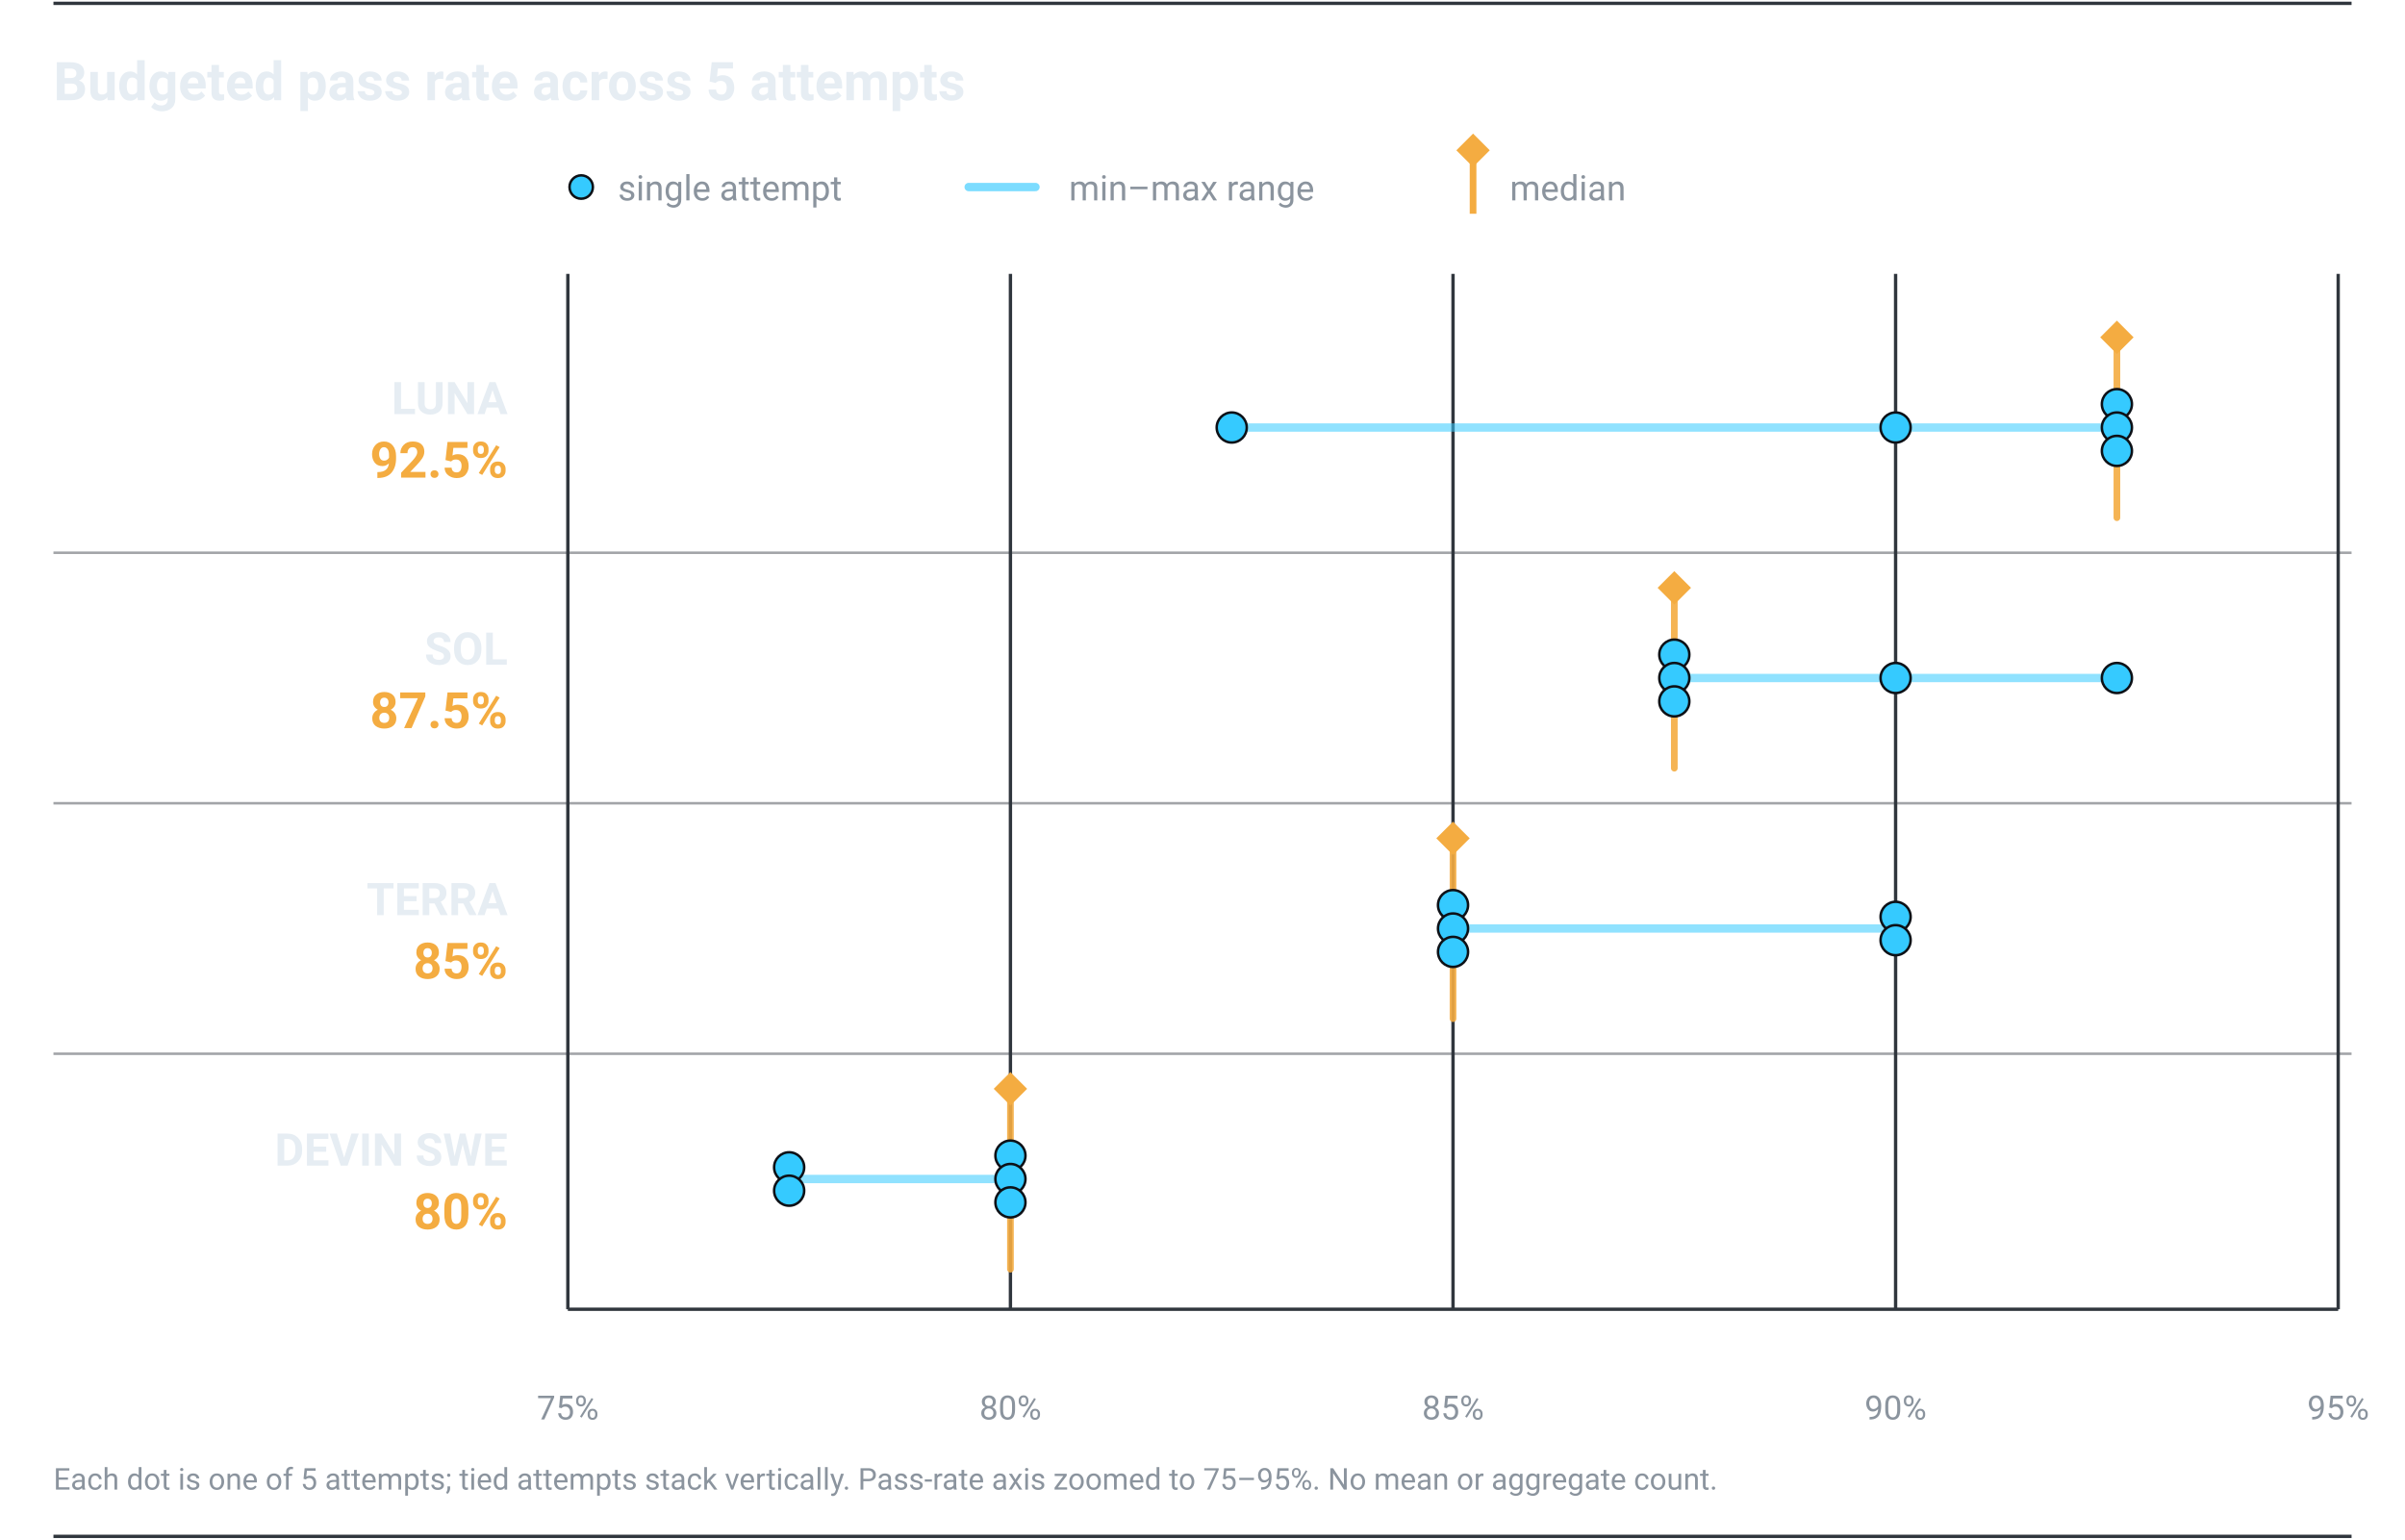
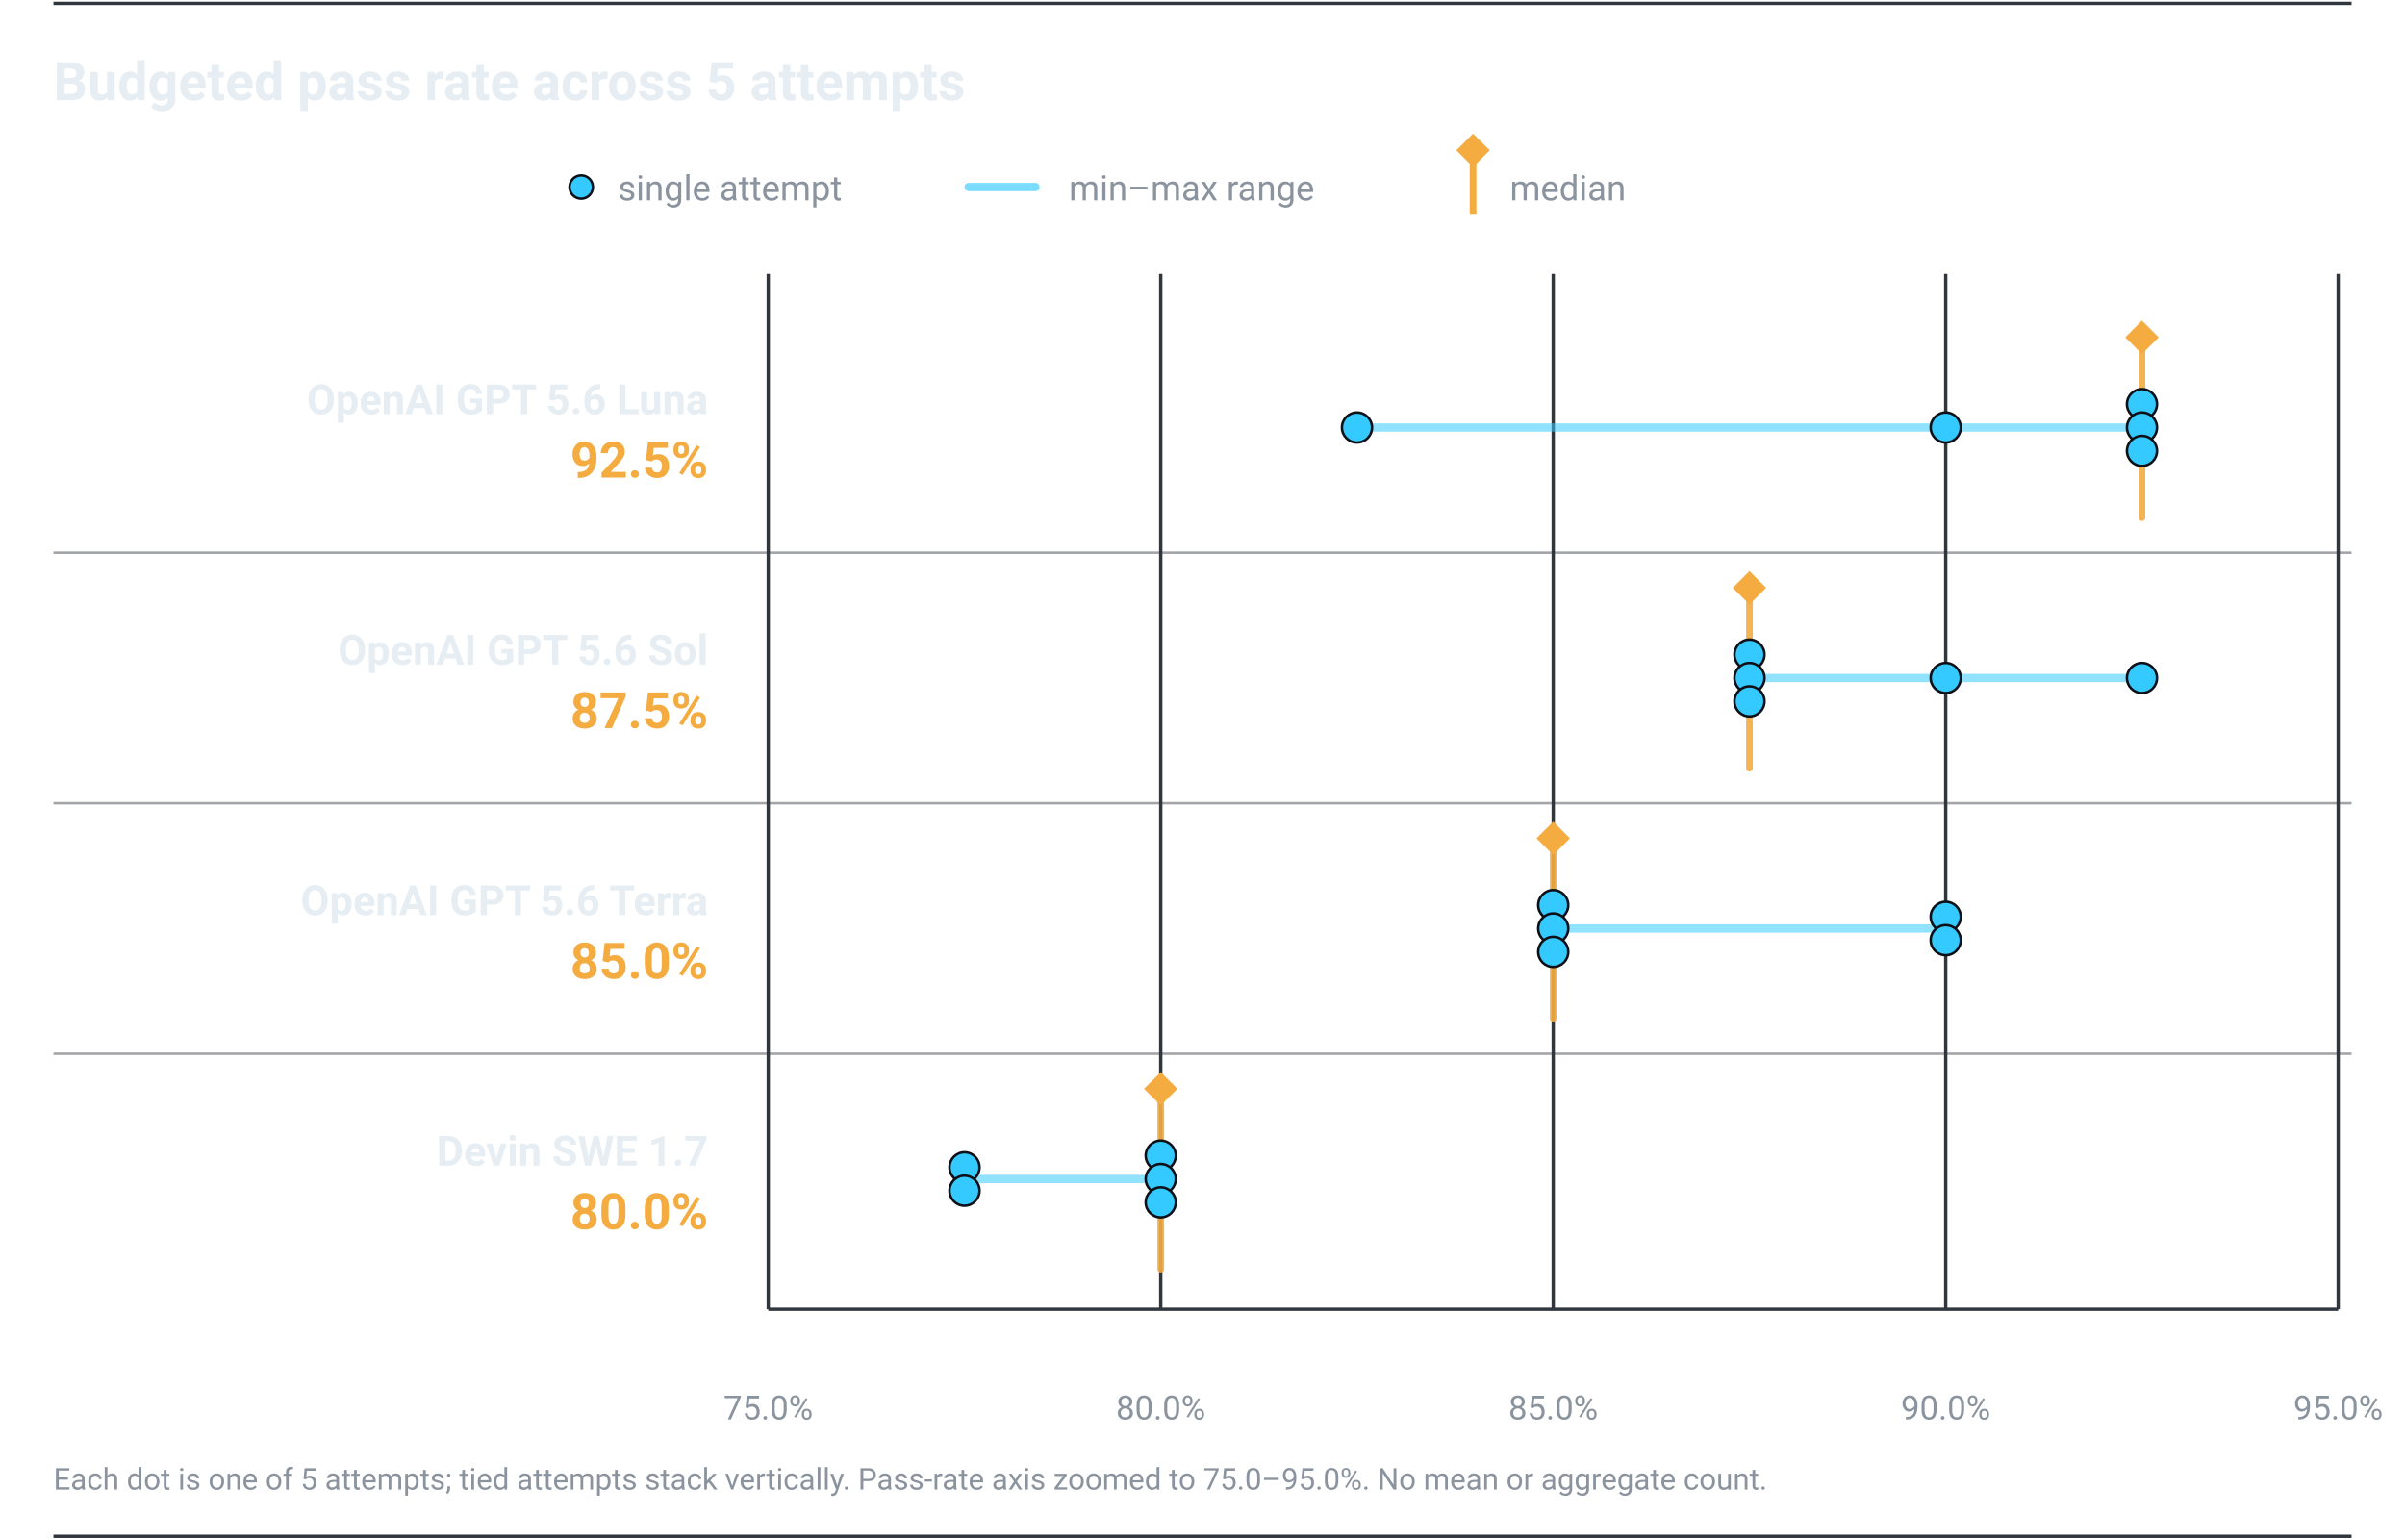
<svg xmlns="http://www.w3.org/2000/svg" width="720" height="461" viewBox="0 0 720 461" role="img" aria-labelledby="qbd-title qbd-desc" font-family="ui-sans-serif,system-ui,-apple-system,Segoe UI,Roboto,Helvetica,Arial,sans-serif">
  <line x1="16" y1="1" x2="704" y2="1" stroke="#30363D" stroke-width="1" />
  <text x="16" y="30" fill="#E6EDF3" font-size="16" font-weight="650">Budgeted pass rate across 5 attempts</text>
  <circle cx="174" cy="56" r="3.5" fill="#35CAFF" stroke="#0D1117" stroke-width=".75" />
  <text x="185" y="60" fill="#8B949E" font-size="10.5">single attempt</text>
  <line x1="290" y1="56" x2="310" y2="56" stroke="#35CAFF" stroke-width="2.5" stroke-linecap="round" opacity=".65" />
  <text x="320" y="60" fill="#8B949E" font-size="10.5">min–max range</text>
  <line x1="441" y1="45" x2="441" y2="64" stroke="#F4AC41" stroke-width="2" />
  <polygon points="441,40 446,45 441,50 436,45" fill="#F4AC41" />
  <text x="452" y="60" fill="#8B949E" font-size="10.5">median</text>
-   <line x1="170.00" y1="82" x2="170.00" y2="392" stroke="#30363D" stroke-width="1" />
-   <text x="170.00" y="425" text-anchor="middle" fill="#8B949E" font-size="10">75%</text>
-   <line x1="302.50" y1="82" x2="302.50" y2="392" stroke="#30363D" stroke-width="1" />
-   <text x="302.50" y="425" text-anchor="middle" fill="#8B949E" font-size="10">80%</text>
-   <line x1="435.00" y1="82" x2="435.00" y2="392" stroke="#30363D" stroke-width="1" />
-   <text x="435.00" y="425" text-anchor="middle" fill="#8B949E" font-size="10">85%</text>
-   <line x1="567.50" y1="82" x2="567.50" y2="392" stroke="#30363D" stroke-width="1" />
-   <text x="567.50" y="425" text-anchor="middle" fill="#8B949E" font-size="10">90%</text>
+   <line x1="230.00" y1="82" x2="230.00" y2="392" stroke="#30363D" stroke-width="1" />
+   <text x="230.00" y="425" text-anchor="middle" fill="#8B949E" font-size="10">75.0%</text>
+   <line x1="347.50" y1="82" x2="347.50" y2="392" stroke="#30363D" stroke-width="1" />
+   <text x="347.50" y="425" text-anchor="middle" fill="#8B949E" font-size="10">80.0%</text>
+   <line x1="465.00" y1="82" x2="465.00" y2="392" stroke="#30363D" stroke-width="1" />
+   <text x="465.00" y="425" text-anchor="middle" fill="#8B949E" font-size="10">85.0%</text>
+   <line x1="582.50" y1="82" x2="582.50" y2="392" stroke="#30363D" stroke-width="1" />
+   <text x="582.50" y="425" text-anchor="middle" fill="#8B949E" font-size="10">90.0%</text>
  <line x1="700.00" y1="82" x2="700.00" y2="392" stroke="#30363D" stroke-width="1" />
-   <text x="700.00" y="425" text-anchor="middle" fill="#8B949E" font-size="10">95%</text>
-   <line x1="170" y1="392" x2="700" y2="392" stroke="#30363D" stroke-width="1" />
-   <text x="152" y="124" text-anchor="end" fill="#E6EDF3" font-size="13.5" font-weight="600">LUNA</text>
-   <text x="152" y="143" text-anchor="end" fill="#F4AC41" font-size="15" font-weight="700">92.5%</text>
-   <line x1="368.75" y1="128" x2="633.75" y2="128" stroke="#35CAFF" stroke-width="2.5" stroke-linecap="round" opacity=".55" />
-   <line x1="633.75" y1="101" x2="633.75" y2="155" stroke="#F4AC41" stroke-width="2" stroke-linecap="round" opacity=".9" />
-   <circle cx="368.75" cy="128.00" r="4.5" fill="#35CAFF" stroke="#0D1117" stroke-width=".75" />
-   <circle cx="567.50" cy="128.00" r="4.5" fill="#35CAFF" stroke="#0D1117" stroke-width=".75" />
-   <circle cx="633.75" cy="121.00" r="4.5" fill="#35CAFF" stroke="#0D1117" stroke-width=".75" />
-   <circle cx="633.75" cy="128.00" r="4.5" fill="#35CAFF" stroke="#0D1117" stroke-width=".75" />
-   <circle cx="633.75" cy="135.00" r="4.5" fill="#35CAFF" stroke="#0D1117" stroke-width=".75" />
-   <polygon points="633.75,96 638.75,101 633.75,106 628.75,101" fill="#F4AC41" />
+   <text x="700.00" y="425" text-anchor="middle" fill="#8B949E" font-size="10">95.0%</text>
+   <line x1="230" y1="392" x2="700" y2="392" stroke="#30363D" stroke-width="1" />
+   <text x="212" y="124" text-anchor="end" fill="#E6EDF3" font-size="12.5" font-weight="600">OpenAI GPT 5.6 Luna</text>
+   <text x="212" y="143" text-anchor="end" fill="#F4AC41" font-size="15" font-weight="700">92.5%</text>
+   <line x1="406.25" y1="128" x2="641.25" y2="128" stroke="#35CAFF" stroke-width="2.5" stroke-linecap="round" opacity=".55" />
+   <line x1="641.25" y1="101" x2="641.25" y2="155" stroke="#F4AC41" stroke-width="2" stroke-linecap="round" opacity=".9" />
+   <circle cx="406.25" cy="128.00" r="4.5" fill="#35CAFF" stroke="#0D1117" stroke-width=".75" />
+   <circle cx="582.50" cy="128.00" r="4.5" fill="#35CAFF" stroke="#0D1117" stroke-width=".75" />
+   <circle cx="641.25" cy="121.00" r="4.5" fill="#35CAFF" stroke="#0D1117" stroke-width=".75" />
+   <circle cx="641.25" cy="128.00" r="4.5" fill="#35CAFF" stroke="#0D1117" stroke-width=".75" />
+   <circle cx="641.25" cy="135.00" r="4.5" fill="#35CAFF" stroke="#0D1117" stroke-width=".75" />
+   <polygon points="641.25,96 646.25,101 641.25,106 636.25,101" fill="#F4AC41" />
  <line x1="16" y1="165.50" x2="704" y2="165.50" stroke="#30363D" stroke-width=".75" opacity=".45" />
-   <text x="152" y="199" text-anchor="end" fill="#E6EDF3" font-size="13.5" font-weight="600">SOL</text>
-   <text x="152" y="218" text-anchor="end" fill="#F4AC41" font-size="15" font-weight="700">87.5%</text>
-   <line x1="501.25" y1="203" x2="633.75" y2="203" stroke="#35CAFF" stroke-width="2.5" stroke-linecap="round" opacity=".55" />
-   <line x1="501.25" y1="176" x2="501.25" y2="230" stroke="#F4AC41" stroke-width="2" stroke-linecap="round" opacity=".9" />
-   <circle cx="501.25" cy="196.00" r="4.5" fill="#35CAFF" stroke="#0D1117" stroke-width=".75" />
-   <circle cx="501.25" cy="203.00" r="4.5" fill="#35CAFF" stroke="#0D1117" stroke-width=".75" />
-   <circle cx="501.25" cy="210.00" r="4.5" fill="#35CAFF" stroke="#0D1117" stroke-width=".75" />
-   <circle cx="567.50" cy="203.00" r="4.5" fill="#35CAFF" stroke="#0D1117" stroke-width=".75" />
-   <circle cx="633.75" cy="203.00" r="4.5" fill="#35CAFF" stroke="#0D1117" stroke-width=".75" />
-   <polygon points="501.25,171 506.25,176 501.25,181 496.25,176" fill="#F4AC41" />
+   <text x="212" y="199" text-anchor="end" fill="#E6EDF3" font-size="12.5" font-weight="600">OpenAI GPT 5.6 Sol</text>
+   <text x="212" y="218" text-anchor="end" fill="#F4AC41" font-size="15" font-weight="700">87.5%</text>
+   <line x1="523.75" y1="203" x2="641.25" y2="203" stroke="#35CAFF" stroke-width="2.5" stroke-linecap="round" opacity=".55" />
+   <line x1="523.75" y1="176" x2="523.75" y2="230" stroke="#F4AC41" stroke-width="2" stroke-linecap="round" opacity=".9" />
+   <circle cx="523.75" cy="196.00" r="4.5" fill="#35CAFF" stroke="#0D1117" stroke-width=".75" />
+   <circle cx="523.75" cy="203.00" r="4.5" fill="#35CAFF" stroke="#0D1117" stroke-width=".75" />
+   <circle cx="523.75" cy="210.00" r="4.5" fill="#35CAFF" stroke="#0D1117" stroke-width=".75" />
+   <circle cx="582.50" cy="203.00" r="4.5" fill="#35CAFF" stroke="#0D1117" stroke-width=".75" />
+   <circle cx="641.25" cy="203.00" r="4.5" fill="#35CAFF" stroke="#0D1117" stroke-width=".75" />
+   <polygon points="523.75,171 528.75,176 523.75,181 518.75,176" fill="#F4AC41" />
  <line x1="16" y1="240.50" x2="704" y2="240.50" stroke="#30363D" stroke-width=".75" opacity=".45" />
-   <text x="152" y="274" text-anchor="end" fill="#E6EDF3" font-size="13.5" font-weight="600">TERRA</text>
-   <text x="152" y="293" text-anchor="end" fill="#F4AC41" font-size="15" font-weight="700">85%</text>
-   <line x1="435.00" y1="278" x2="567.50" y2="278" stroke="#35CAFF" stroke-width="2.5" stroke-linecap="round" opacity=".55" />
-   <line x1="435.00" y1="251" x2="435.00" y2="305" stroke="#F4AC41" stroke-width="2" stroke-linecap="round" opacity=".9" />
-   <circle cx="435.00" cy="271.00" r="4.5" fill="#35CAFF" stroke="#0D1117" stroke-width=".75" />
-   <circle cx="435.00" cy="278.00" r="4.5" fill="#35CAFF" stroke="#0D1117" stroke-width=".75" />
-   <circle cx="435.00" cy="285.00" r="4.5" fill="#35CAFF" stroke="#0D1117" stroke-width=".75" />
-   <circle cx="567.50" cy="274.50" r="4.5" fill="#35CAFF" stroke="#0D1117" stroke-width=".75" />
-   <circle cx="567.50" cy="281.50" r="4.5" fill="#35CAFF" stroke="#0D1117" stroke-width=".75" />
-   <polygon points="435.00,246 440.00,251 435.00,256 430.00,251" fill="#F4AC41" />
+   <text x="212" y="274" text-anchor="end" fill="#E6EDF3" font-size="12.5" font-weight="600">OpenAI GPT 5.6 Terra</text>
+   <text x="212" y="293" text-anchor="end" fill="#F4AC41" font-size="15" font-weight="700">85.0%</text>
+   <line x1="465.00" y1="278" x2="582.50" y2="278" stroke="#35CAFF" stroke-width="2.5" stroke-linecap="round" opacity=".55" />
+   <line x1="465.00" y1="251" x2="465.00" y2="305" stroke="#F4AC41" stroke-width="2" stroke-linecap="round" opacity=".9" />
+   <circle cx="465.00" cy="271.00" r="4.5" fill="#35CAFF" stroke="#0D1117" stroke-width=".75" />
+   <circle cx="465.00" cy="278.00" r="4.5" fill="#35CAFF" stroke="#0D1117" stroke-width=".75" />
+   <circle cx="465.00" cy="285.00" r="4.5" fill="#35CAFF" stroke="#0D1117" stroke-width=".75" />
+   <circle cx="582.50" cy="274.50" r="4.5" fill="#35CAFF" stroke="#0D1117" stroke-width=".75" />
+   <circle cx="582.50" cy="281.50" r="4.5" fill="#35CAFF" stroke="#0D1117" stroke-width=".75" />
+   <polygon points="465.00,246 470.00,251 465.00,256 460.00,251" fill="#F4AC41" />
  <line x1="16" y1="315.50" x2="704" y2="315.50" stroke="#30363D" stroke-width=".75" opacity=".45" />
-   <text x="152" y="349" text-anchor="end" fill="#E6EDF3" font-size="13.5" font-weight="600">DEVIN SWE</text>
-   <text x="152" y="368" text-anchor="end" fill="#F4AC41" font-size="15" font-weight="700">80%</text>
-   <line x1="236.25" y1="353" x2="302.50" y2="353" stroke="#35CAFF" stroke-width="2.5" stroke-linecap="round" opacity=".55" />
-   <line x1="302.50" y1="326" x2="302.50" y2="380" stroke="#F4AC41" stroke-width="2" stroke-linecap="round" opacity=".9" />
-   <circle cx="236.25" cy="349.50" r="4.5" fill="#35CAFF" stroke="#0D1117" stroke-width=".75" />
-   <circle cx="236.25" cy="356.50" r="4.5" fill="#35CAFF" stroke="#0D1117" stroke-width=".75" />
-   <circle cx="302.50" cy="346.00" r="4.5" fill="#35CAFF" stroke="#0D1117" stroke-width=".75" />
-   <circle cx="302.50" cy="353.00" r="4.5" fill="#35CAFF" stroke="#0D1117" stroke-width=".75" />
-   <circle cx="302.50" cy="360.00" r="4.5" fill="#35CAFF" stroke="#0D1117" stroke-width=".75" />
-   <polygon points="302.50,321 307.50,326 302.50,331 297.50,326" fill="#F4AC41" />
-   <text x="16" y="446" fill="#8B949E" font-size="9">Each dot is one of 5 attempts; tied attempts stack vertically. Pass-rate axis zoomed to 75–95%. No mean or aggregate count.</text>
+   <text x="212" y="349" text-anchor="end" fill="#E6EDF3" font-size="12.5" font-weight="600">Devin SWE 1.7</text>
+   <text x="212" y="368" text-anchor="end" fill="#F4AC41" font-size="15" font-weight="700">80.0%</text>
+   <line x1="288.75" y1="353" x2="347.50" y2="353" stroke="#35CAFF" stroke-width="2.5" stroke-linecap="round" opacity=".55" />
+   <line x1="347.50" y1="326" x2="347.50" y2="380" stroke="#F4AC41" stroke-width="2" stroke-linecap="round" opacity=".9" />
+   <circle cx="288.75" cy="349.50" r="4.5" fill="#35CAFF" stroke="#0D1117" stroke-width=".75" />
+   <circle cx="288.75" cy="356.50" r="4.5" fill="#35CAFF" stroke="#0D1117" stroke-width=".75" />
+   <circle cx="347.50" cy="346.00" r="4.5" fill="#35CAFF" stroke="#0D1117" stroke-width=".75" />
+   <circle cx="347.50" cy="353.00" r="4.5" fill="#35CAFF" stroke="#0D1117" stroke-width=".75" />
+   <circle cx="347.50" cy="360.00" r="4.5" fill="#35CAFF" stroke="#0D1117" stroke-width=".75" />
+   <polygon points="347.50,321 352.50,326 347.50,331 342.50,326" fill="#F4AC41" />
+   <text x="16" y="446" fill="#8B949E" font-size="9">Each dot is one of 5 attempts; tied attempts stack vertically. Pass-rate axis zoomed to 75.0–95.0%. No mean or aggregate count.</text>
  <line x1="16" y1="460" x2="704" y2="460" stroke="#30363D" stroke-width="1" />
</svg>
